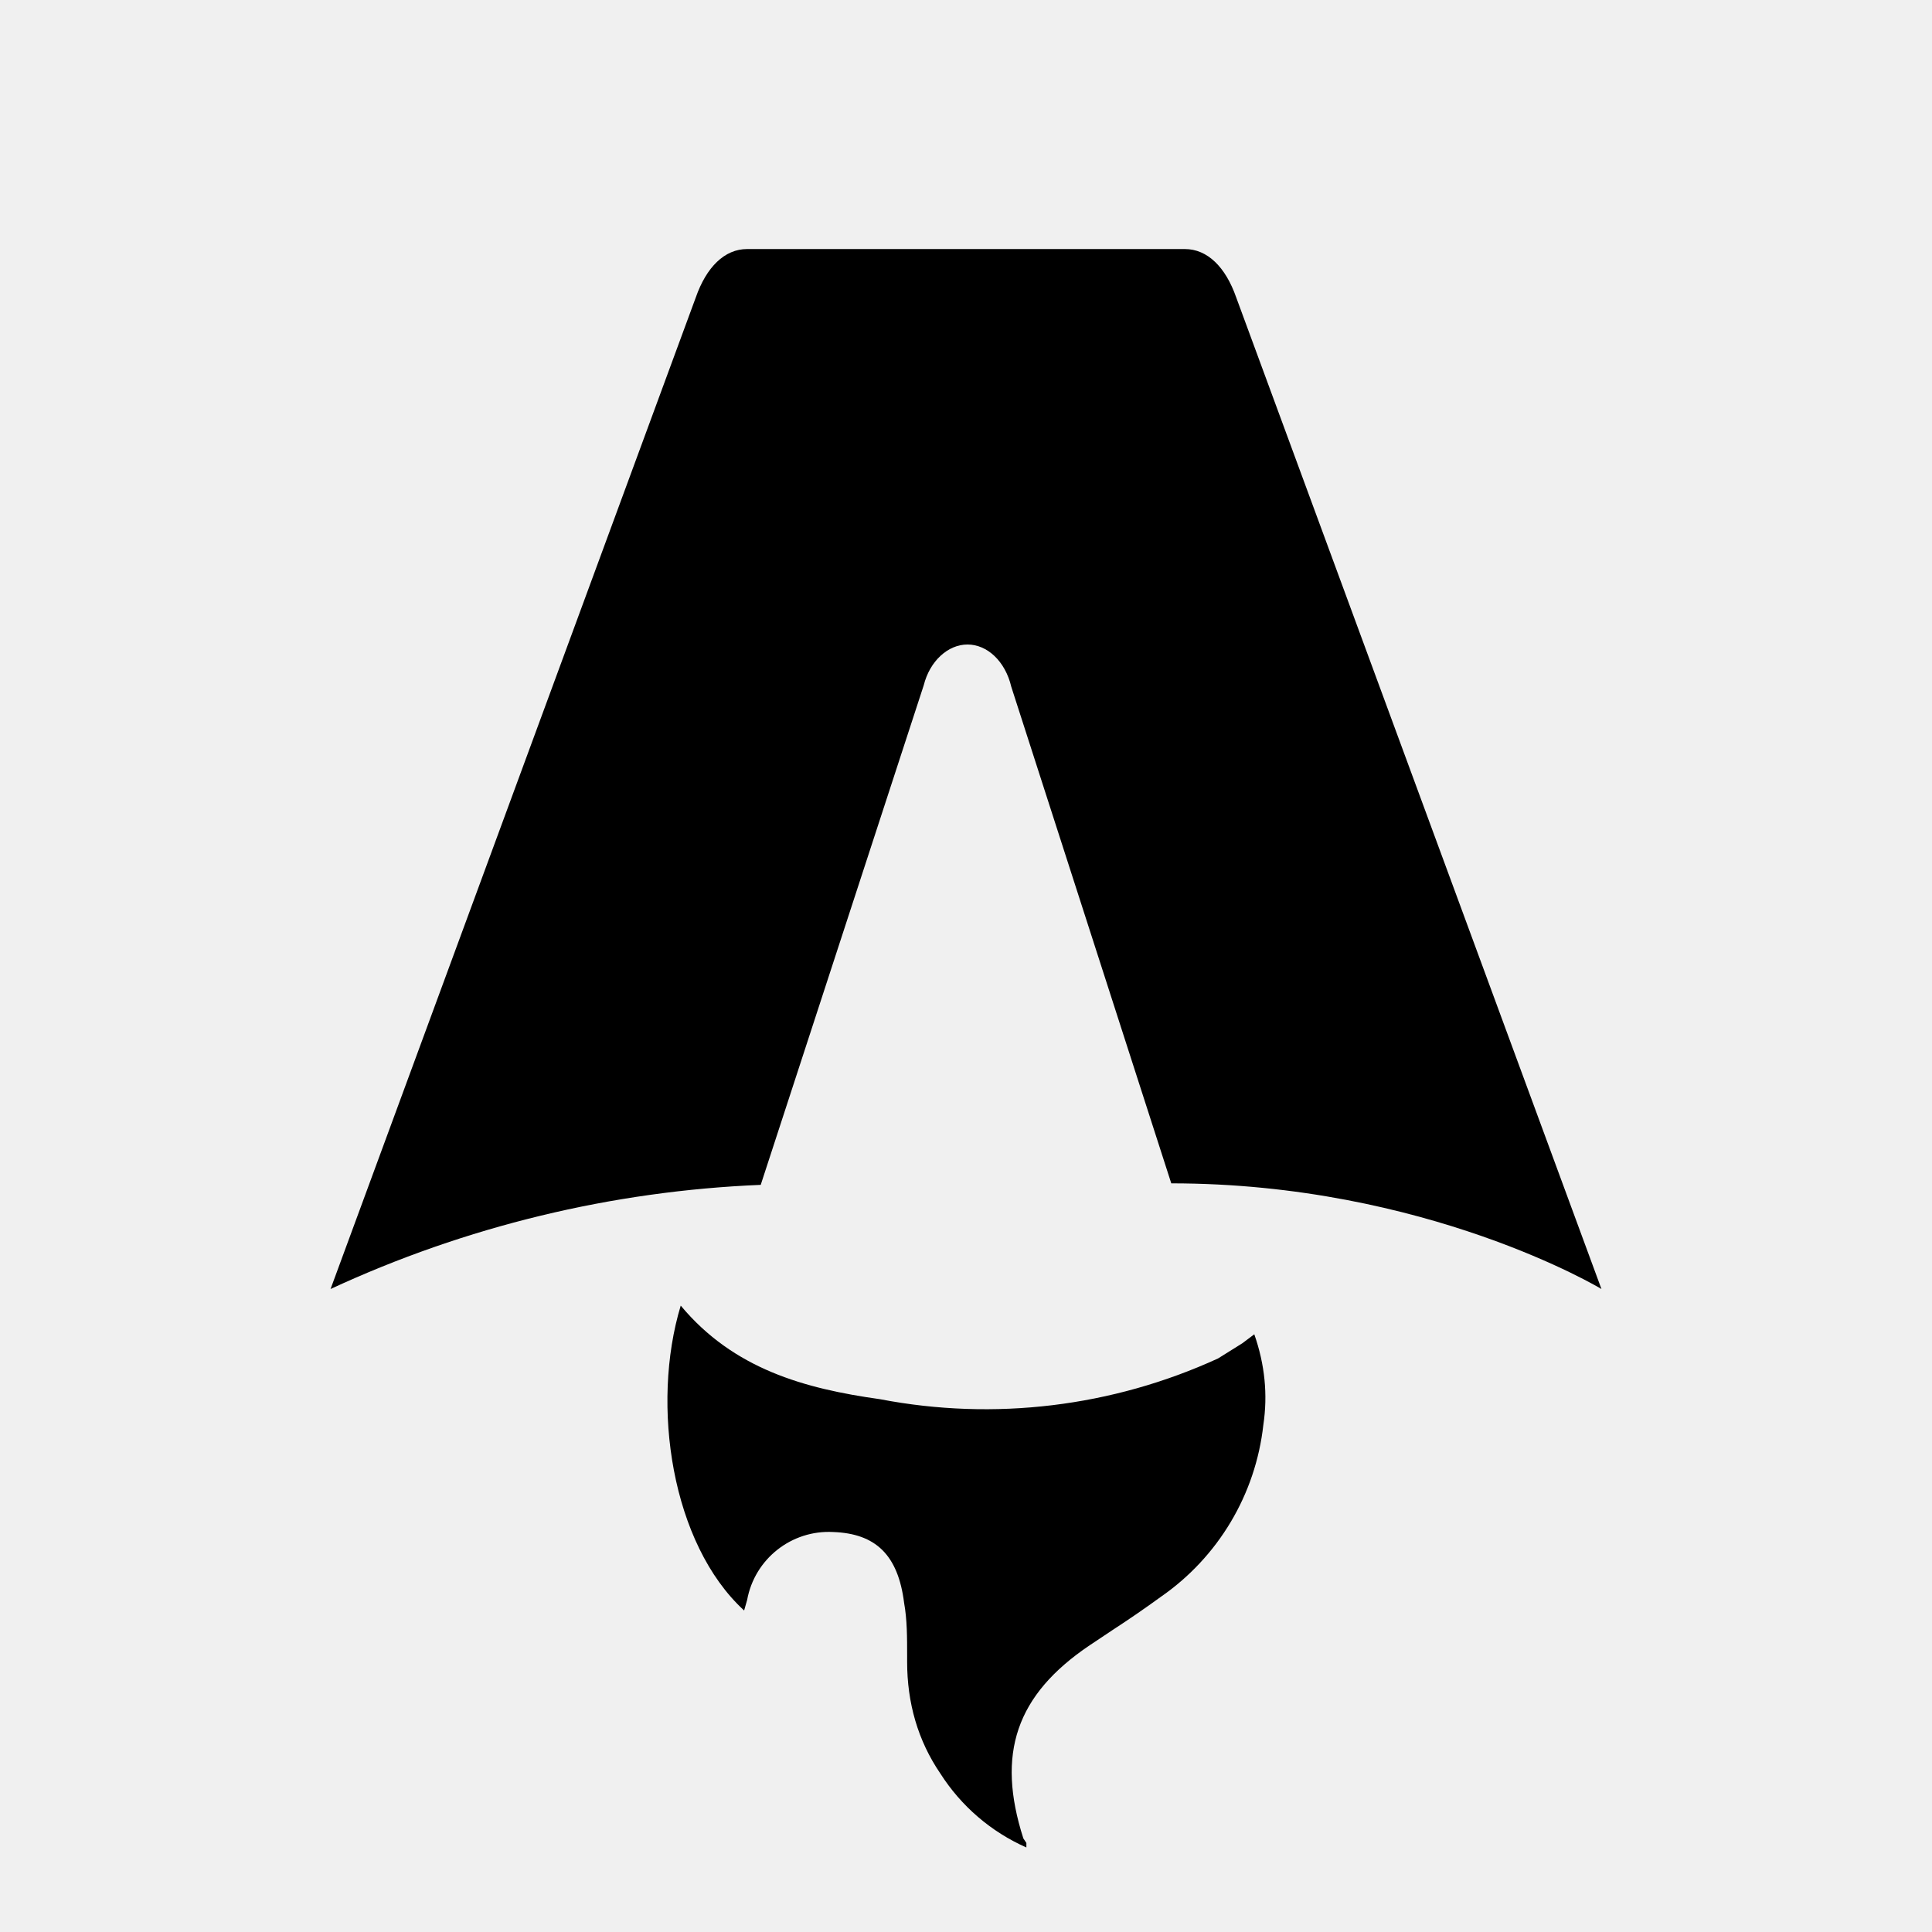
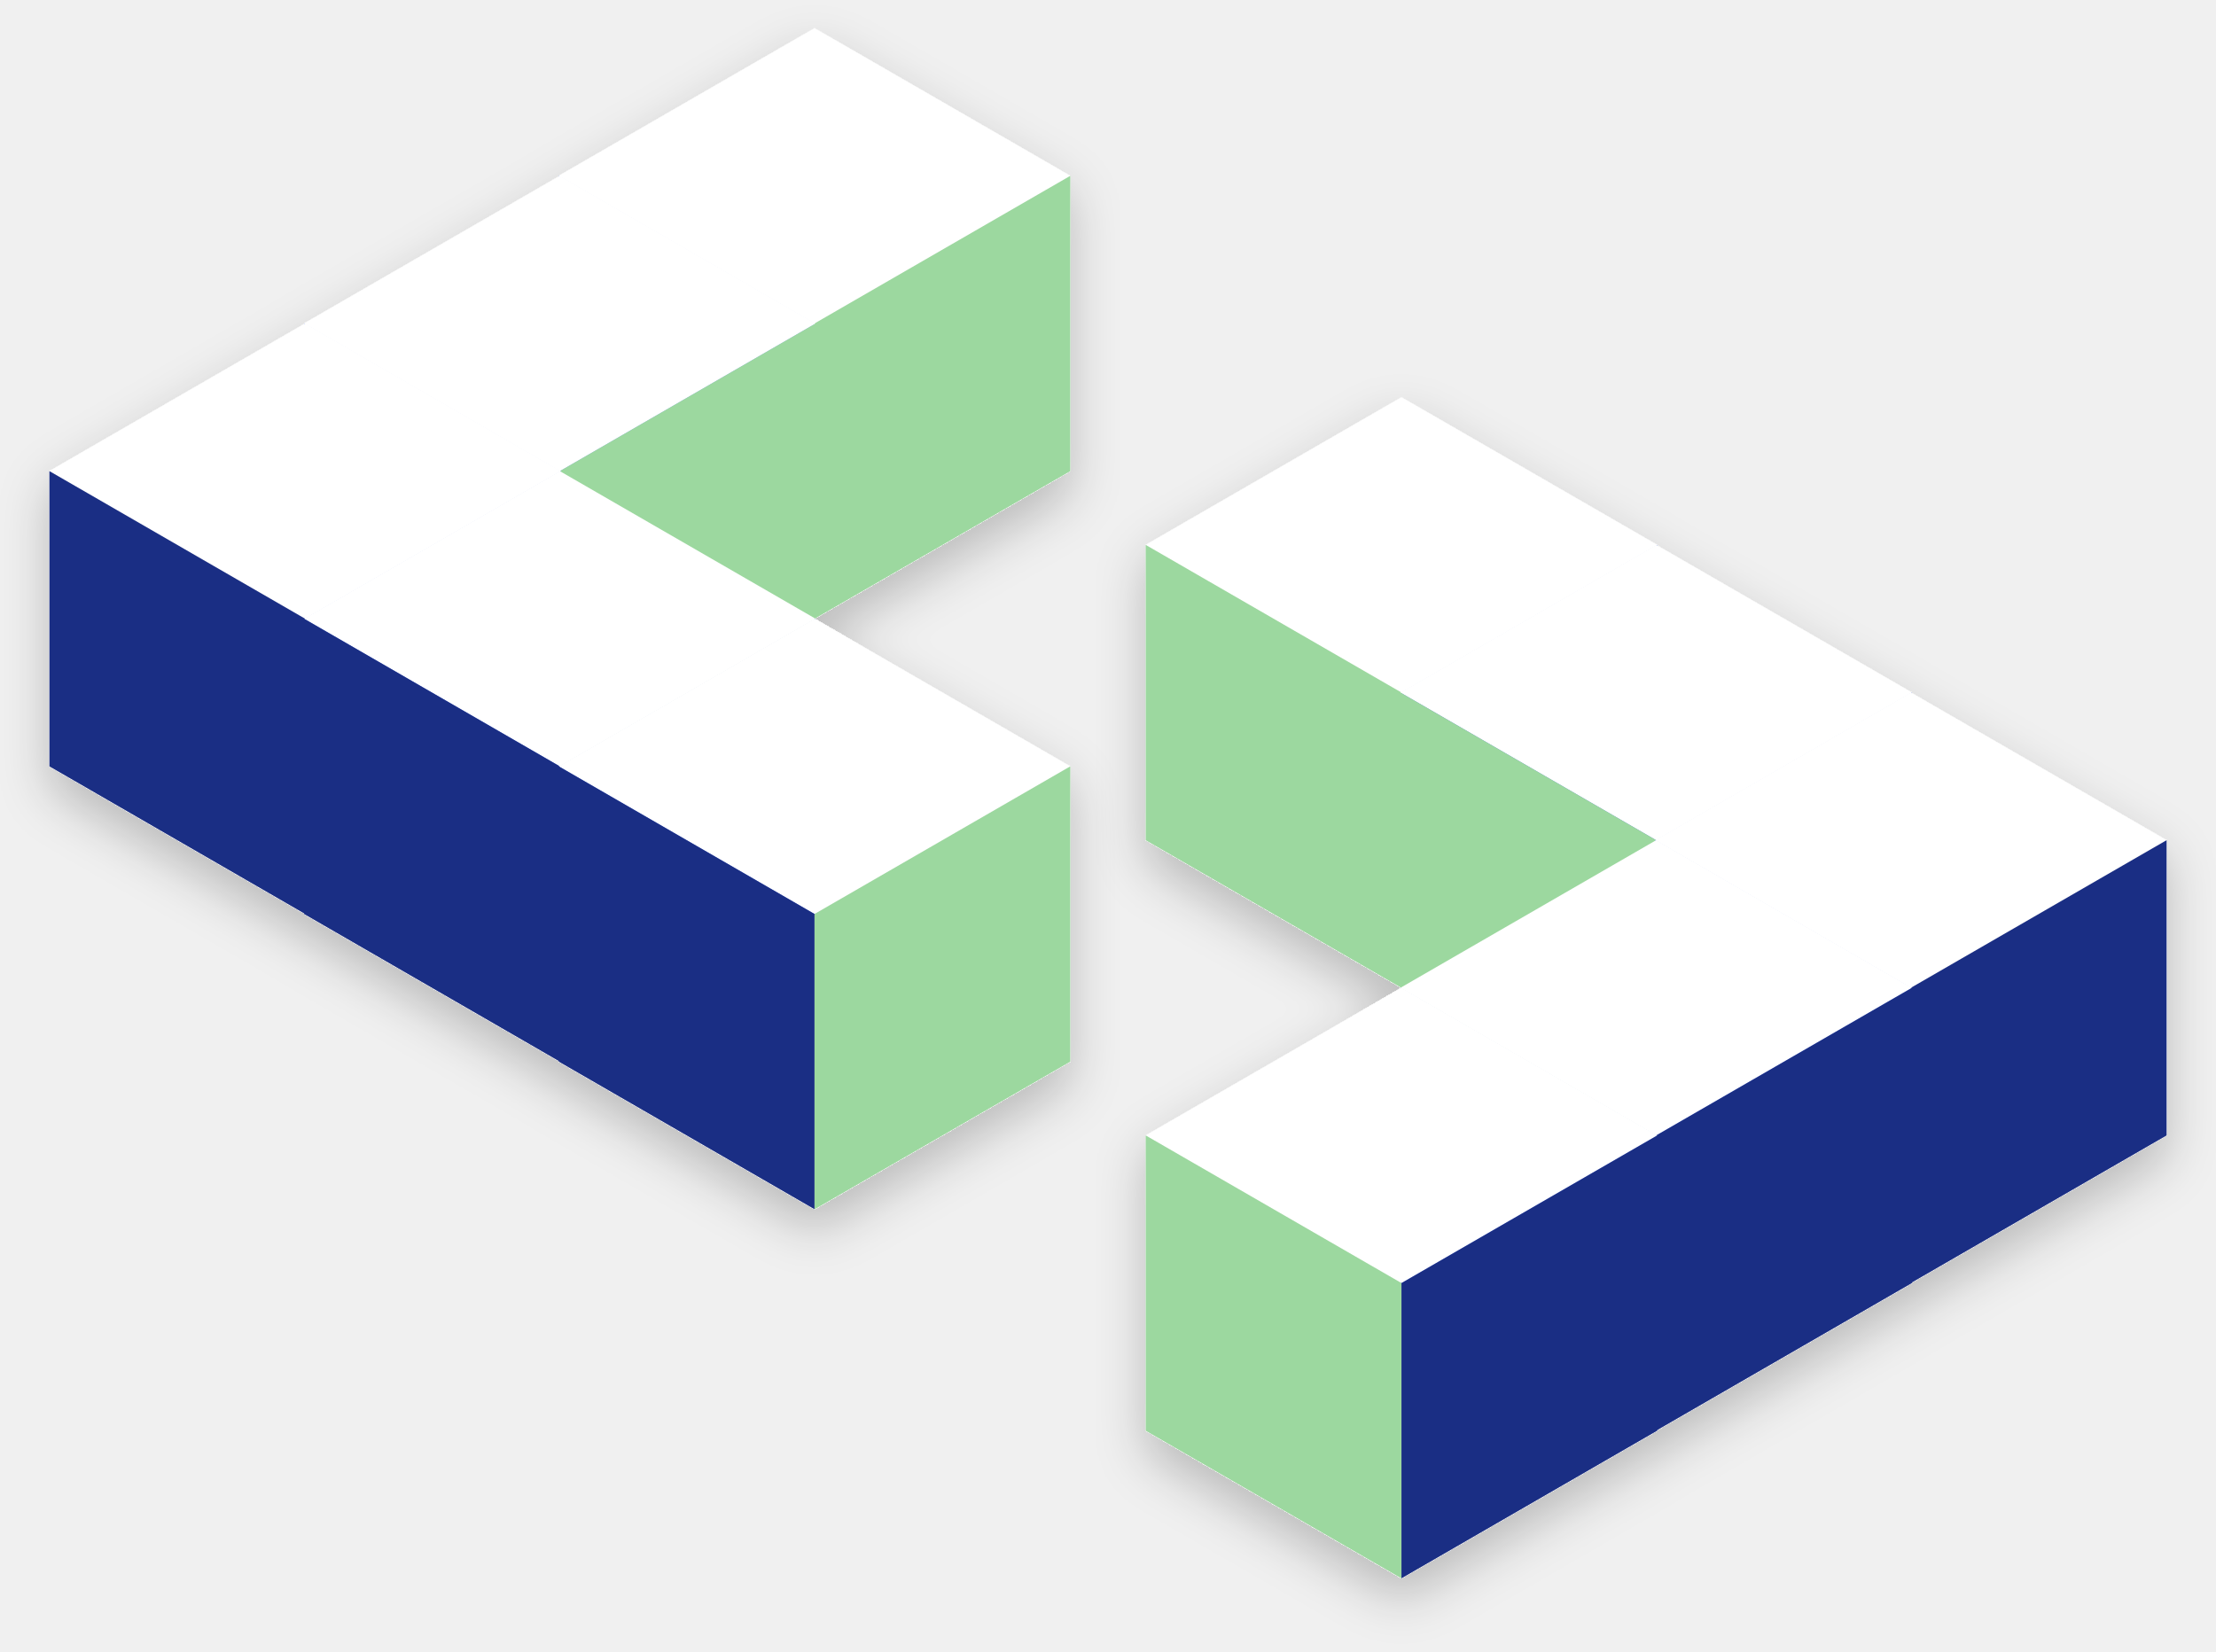
- <svg xmlns="http://www.w3.org/2000/svg" fill="none" viewBox="0 0 128 128">
-   <path d="M50.4 78.5a75.1 75.1 0 0 0-28.5 6.9l24.2-65.7c.7-2 1.9-3.2 3.4-3.2h29c1.5 0 2.7 1.2 3.4 3.2l24.2 65.7s-11.6-7-28.5-7L67 45.5c-.4-1.7-1.6-2.8-2.9-2.8-1.3 0-2.5 1.1-2.9 2.7L50.4 78.5Zm-1.1 28.2Zm-4.2-20.2c-2 6.6-.6 15.8 4.2 20.2a17.5 17.5 0 0 1 .2-.7 5.5 5.5 0 0 1 5.7-4.5c2.8.1 4.3 1.5 4.7 4.7.2 1.1.2 2.3.2 3.5v.4c0 2.7.7 5.2 2.2 7.4a13 13 0 0 0 5.7 4.9v-.3l-.2-.3c-1.8-5.6-.5-9.5 4.4-12.8l1.5-1a73 73 0 0 0 3.2-2.2 16 16 0 0 0 6.8-11.4c.3-2 .1-4-.6-6l-.8.6-1.6 1a37 37 0 0 1-22.4 2.7c-5-.7-9.7-2-13.2-6.2Z" />
-   <style>
-         path { fill: #000; }
-         @media (prefers-color-scheme: dark) {
-             path { fill: #FFF; }
-         }
-     </style>
+ <svg xmlns="http://www.w3.org/2000/svg" width="314" height="234" viewBox="0 0 314 234" fill="none">
+   <g filter="url(#filter0_d_86_238)">
+     <rect width="41.844" height="41.844" transform="matrix(0.866025 0.5 -0.866025 0.5 115.417 4)" fill="white" />
+     <rect width="41.844" height="41.844" transform="matrix(0.866025 0.5 0 1 79.1802 24.9219)" fill="#93AAFC" />
+     <rect width="41.844" height="41.844" transform="matrix(0.866025 -0.5 0 1 115.417 45.8436)" fill="#9CD89F" />
+     <rect width="41.844" height="41.844" transform="matrix(0.866025 0.5 -0.866025 0.5 79.3276 24.9219)" fill="white" />
+     <rect width="41.844" height="41.844" transform="matrix(0.866025 0.5 0 1 43.0903 45.8438)" fill="#93AAFC" />
+     <rect width="41.844" height="41.844" transform="matrix(0.866025 -0.5 0 1 79.3276 66.7655)" fill="#9CD89F" />
+     <rect width="41.844" height="41.844" transform="matrix(0.866025 0.5 -0.866025 0.5 43.2373 45.8438)" fill="white" />
+     <rect width="41.844" height="41.844" transform="matrix(0.866025 0.5 0 1 7 66.7655)" fill="#1A2E84" />
+     <rect width="41.844" height="41.844" transform="matrix(0.866025 -0.5 0 1 43.2373 87.6874)" fill="#6580E1" />
+     <rect width="41.844" height="41.844" transform="matrix(0.866025 0.5 -0.866025 0.5 79.3276 66.7655)" fill="white" />
+     <rect width="41.844" height="41.844" transform="matrix(0.866025 0.5 0 1 43.0903 87.6874)" fill="#1A2E84" />
+     <rect width="41.844" height="41.844" transform="matrix(0.866025 -0.5 0 1 79.3276 108.609)" fill="#6580E1" />
+     <rect width="41.844" height="41.844" transform="matrix(0.866025 0.5 -0.866025 0.5 115.417 87.6873)" fill="white" />
+     <rect width="41.844" height="41.844" transform="matrix(0.866025 0.5 0 1 79.1802 108.609)" fill="#1A2E84" />
+     <rect width="41.844" height="41.844" transform="matrix(0.866025 -0.5 0 1 115.417 129.531)" fill="#9CD89F" />
+   </g>
+   <g filter="url(#filter1_d_86_238)">
+     <rect width="41.844" height="41.844" transform="matrix(0.866025 0.5 -0.866025 0.5 198.582 56.3046)" fill="white" />
+     <rect width="41.844" height="41.844" transform="matrix(0.866025 0.5 0 1 162.344 77.2263)" fill="#9CD89F" />
+     <rect width="41.844" height="41.844" transform="matrix(0.866025 -0.5 0 1 198.582 98.1482)" fill="#6580E1" />
+     <rect width="41.844" height="41.844" transform="matrix(0.866025 0.5 -0.866025 0.5 234.672 77.2263)" fill="white" />
+     <rect width="41.844" height="41.844" transform="matrix(0.866025 0.5 0 1 198.435 98.1481)" fill="#9CD89F" />
+     <rect width="41.844" height="41.844" transform="matrix(0.866025 -0.5 0 1 234.672 119.07)" fill="#6580E1" />
+     <rect width="41.844" height="41.844" transform="matrix(0.866025 0.5 -0.866025 0.5 270.762 98.1482)" fill="white" />
+     <rect width="41.844" height="41.844" transform="matrix(0.866025 0.5 0 1 234.524 119.07)" fill="#93AAFC" />
+     <rect width="41.844" height="41.844" transform="matrix(0.866025 -0.5 0 1 270.762 139.992)" fill="#1A2E84" />
+     <rect width="41.844" height="41.844" transform="matrix(0.866025 0.5 -0.866025 0.5 234.672 119.07)" fill="white" />
+     <rect width="41.844" height="41.844" transform="matrix(0.866025 0.5 0 1 198.435 139.992)" fill="#93AAFC" />
+     <rect width="41.844" height="41.844" transform="matrix(0.866025 -0.5 0 1 234.672 160.914)" fill="#1A2E84" />
+     <rect width="41.844" height="41.844" transform="matrix(0.866025 0.5 -0.866025 0.5 198.582 139.992)" fill="white" />
+     <rect width="41.844" height="41.844" transform="matrix(0.866025 0.5 0 1 162.344 160.914)" fill="#9CD89F" />
+     <rect width="41.844" height="41.844" transform="matrix(0.866025 -0.5 0 1 198.582 181.835)" fill="#1A2E84" />
+   </g>
+   <defs>
+     <filter id="filter0_d_86_238" x="-0" y="0" width="158.656" height="181.375" filterUnits="userSpaceOnUse" color-interpolation-filters="sRGB">
+       <feFlood flood-opacity="0" result="BackgroundImageFix" />
+       <feColorMatrix in="SourceAlpha" type="matrix" values="0 0 0 0 0 0 0 0 0 0 0 0 0 0 0 0 0 0 127 0" result="hardAlpha" />
+       <feOffset dy="3" />
+       <feGaussianBlur stdDeviation="3.5" />
+       <feComposite in2="hardAlpha" operator="out" />
+       <feColorMatrix type="matrix" values="0 0 0 0 0 0 0 0 0 0 0 0 0 0 0 0 0 0 0.22 0" />
+       <feBlend mode="normal" in2="BackgroundImageFix" result="effect1_dropShadow_86_238" />
+       <feBlend mode="normal" in="SourceGraphic" in2="effect1_dropShadow_86_238" result="shape" />
+     </filter>
+     <filter id="filter1_d_86_238" x="155.344" y="52.305" width="158.655" height="181.375" filterUnits="userSpaceOnUse" color-interpolation-filters="sRGB">
+       <feFlood flood-opacity="0" result="BackgroundImageFix" />
+       <feColorMatrix in="SourceAlpha" type="matrix" values="0 0 0 0 0 0 0 0 0 0 0 0 0 0 0 0 0 0 127 0" result="hardAlpha" />
+       <feOffset dy="3" />
+       <feGaussianBlur stdDeviation="3.5" />
+       <feComposite in2="hardAlpha" operator="out" />
+       <feColorMatrix type="matrix" values="0 0 0 0 0 0 0 0 0 0 0 0 0 0 0 0 0 0 0.22 0" />
+       <feBlend mode="normal" in2="BackgroundImageFix" result="effect1_dropShadow_86_238" />
+       <feBlend mode="normal" in="SourceGraphic" in2="effect1_dropShadow_86_238" result="shape" />
+     </filter>
+   </defs>
</svg>
